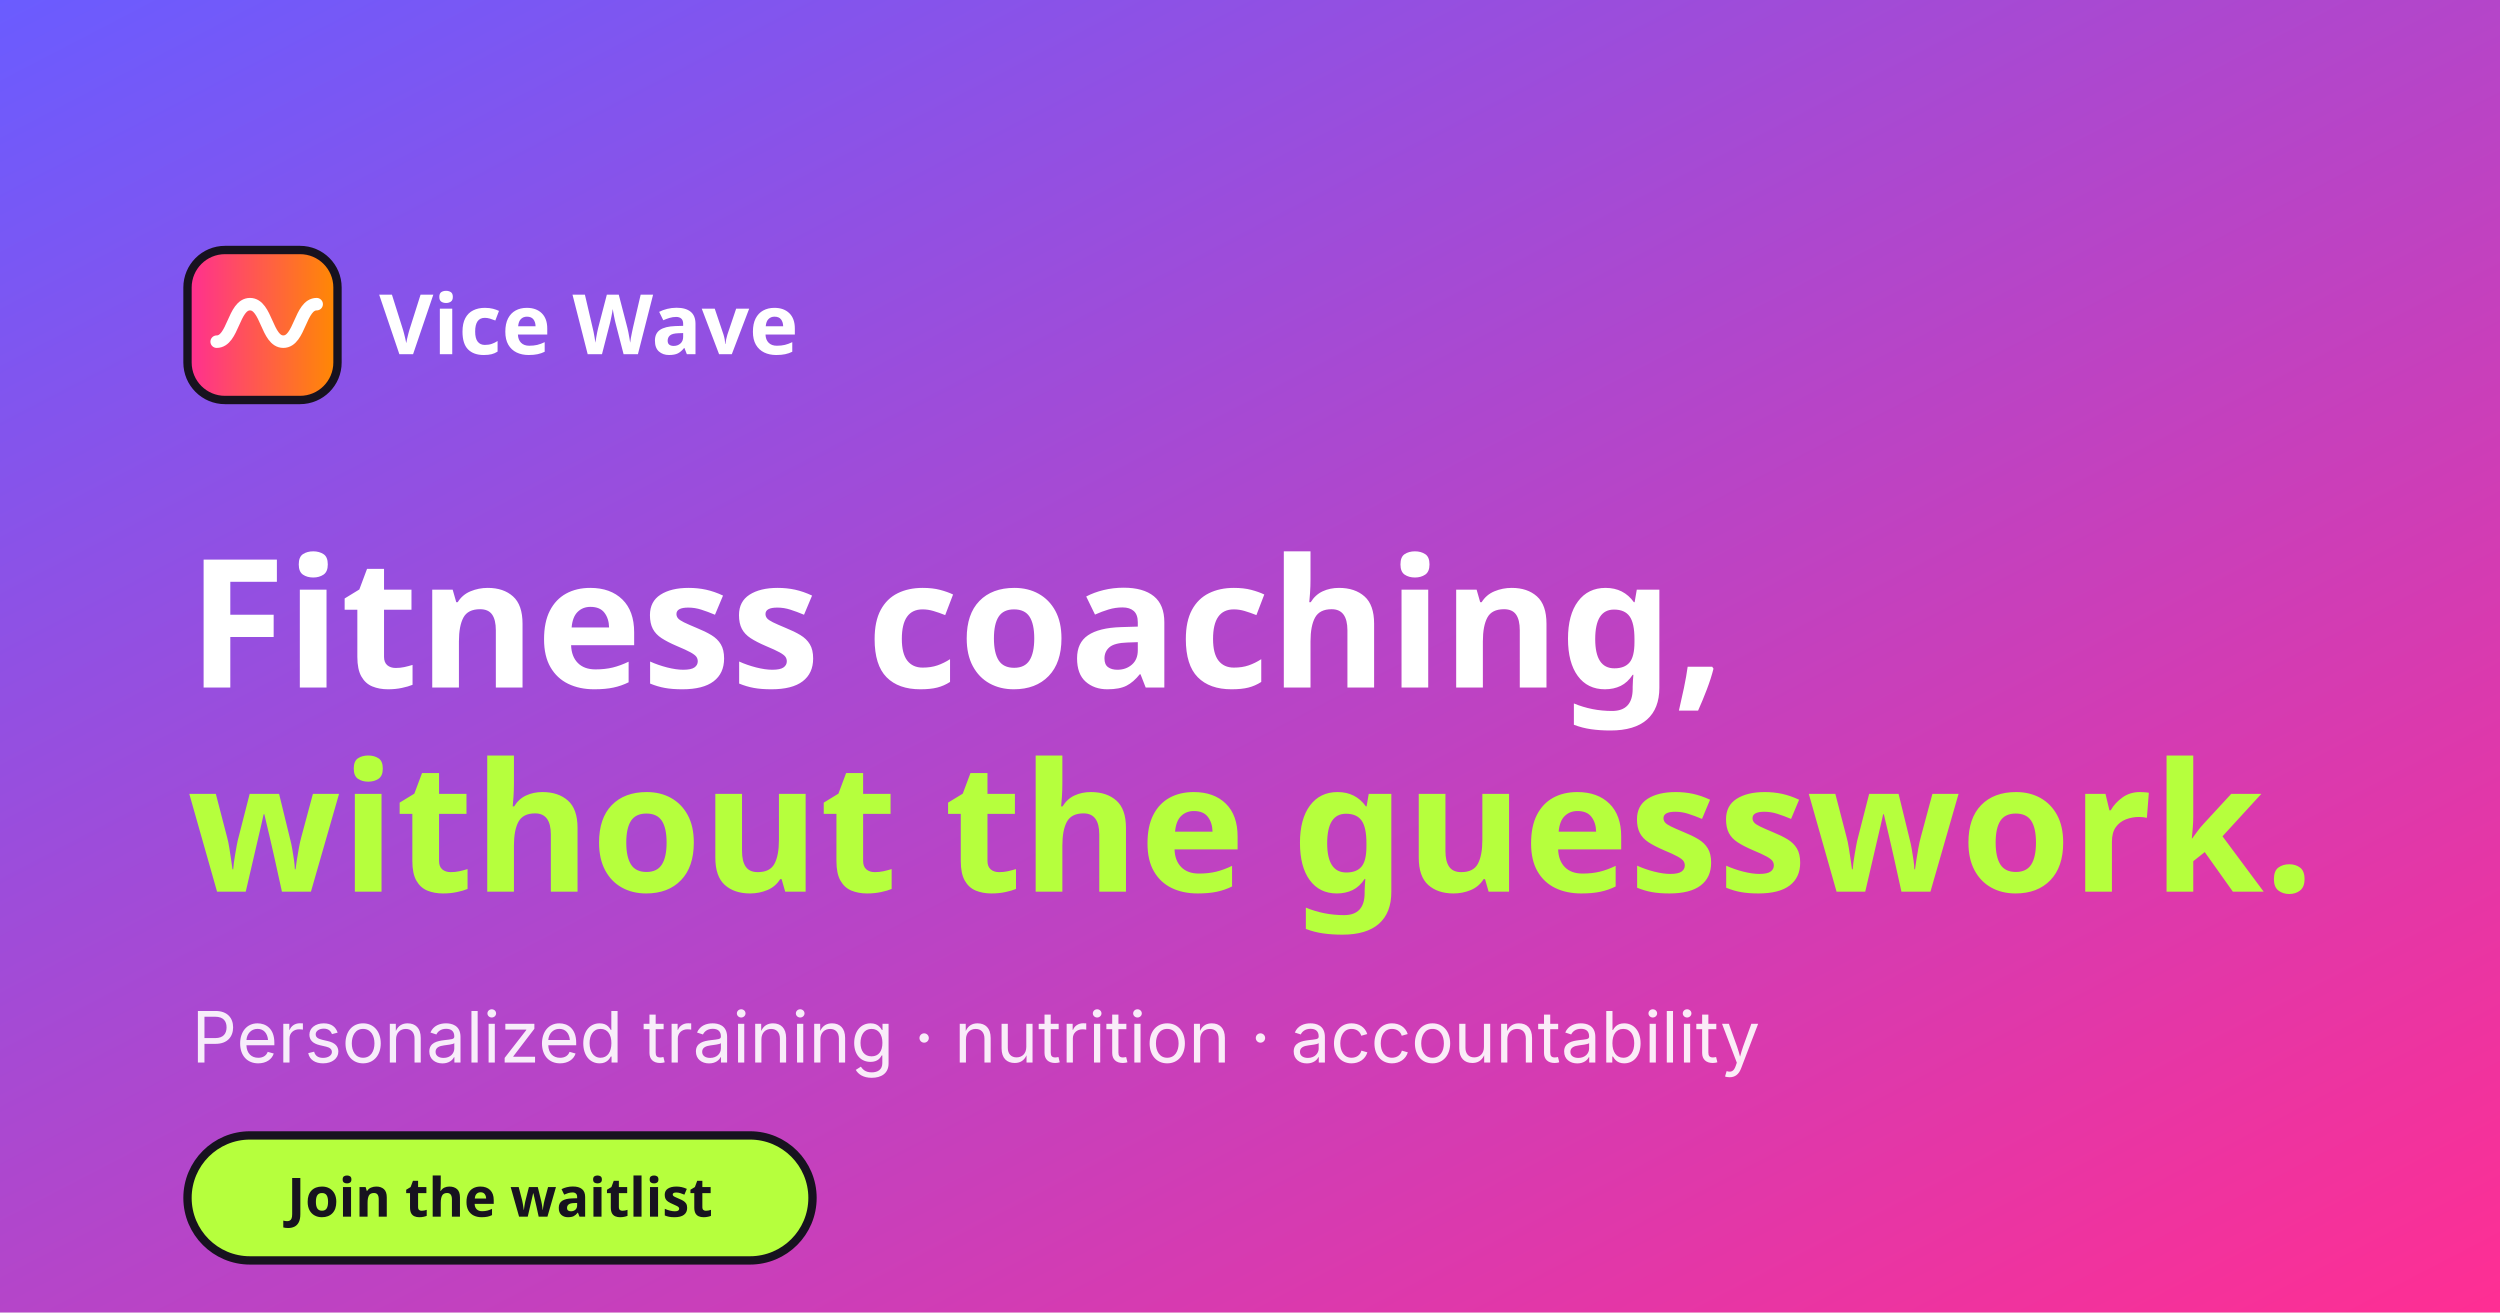
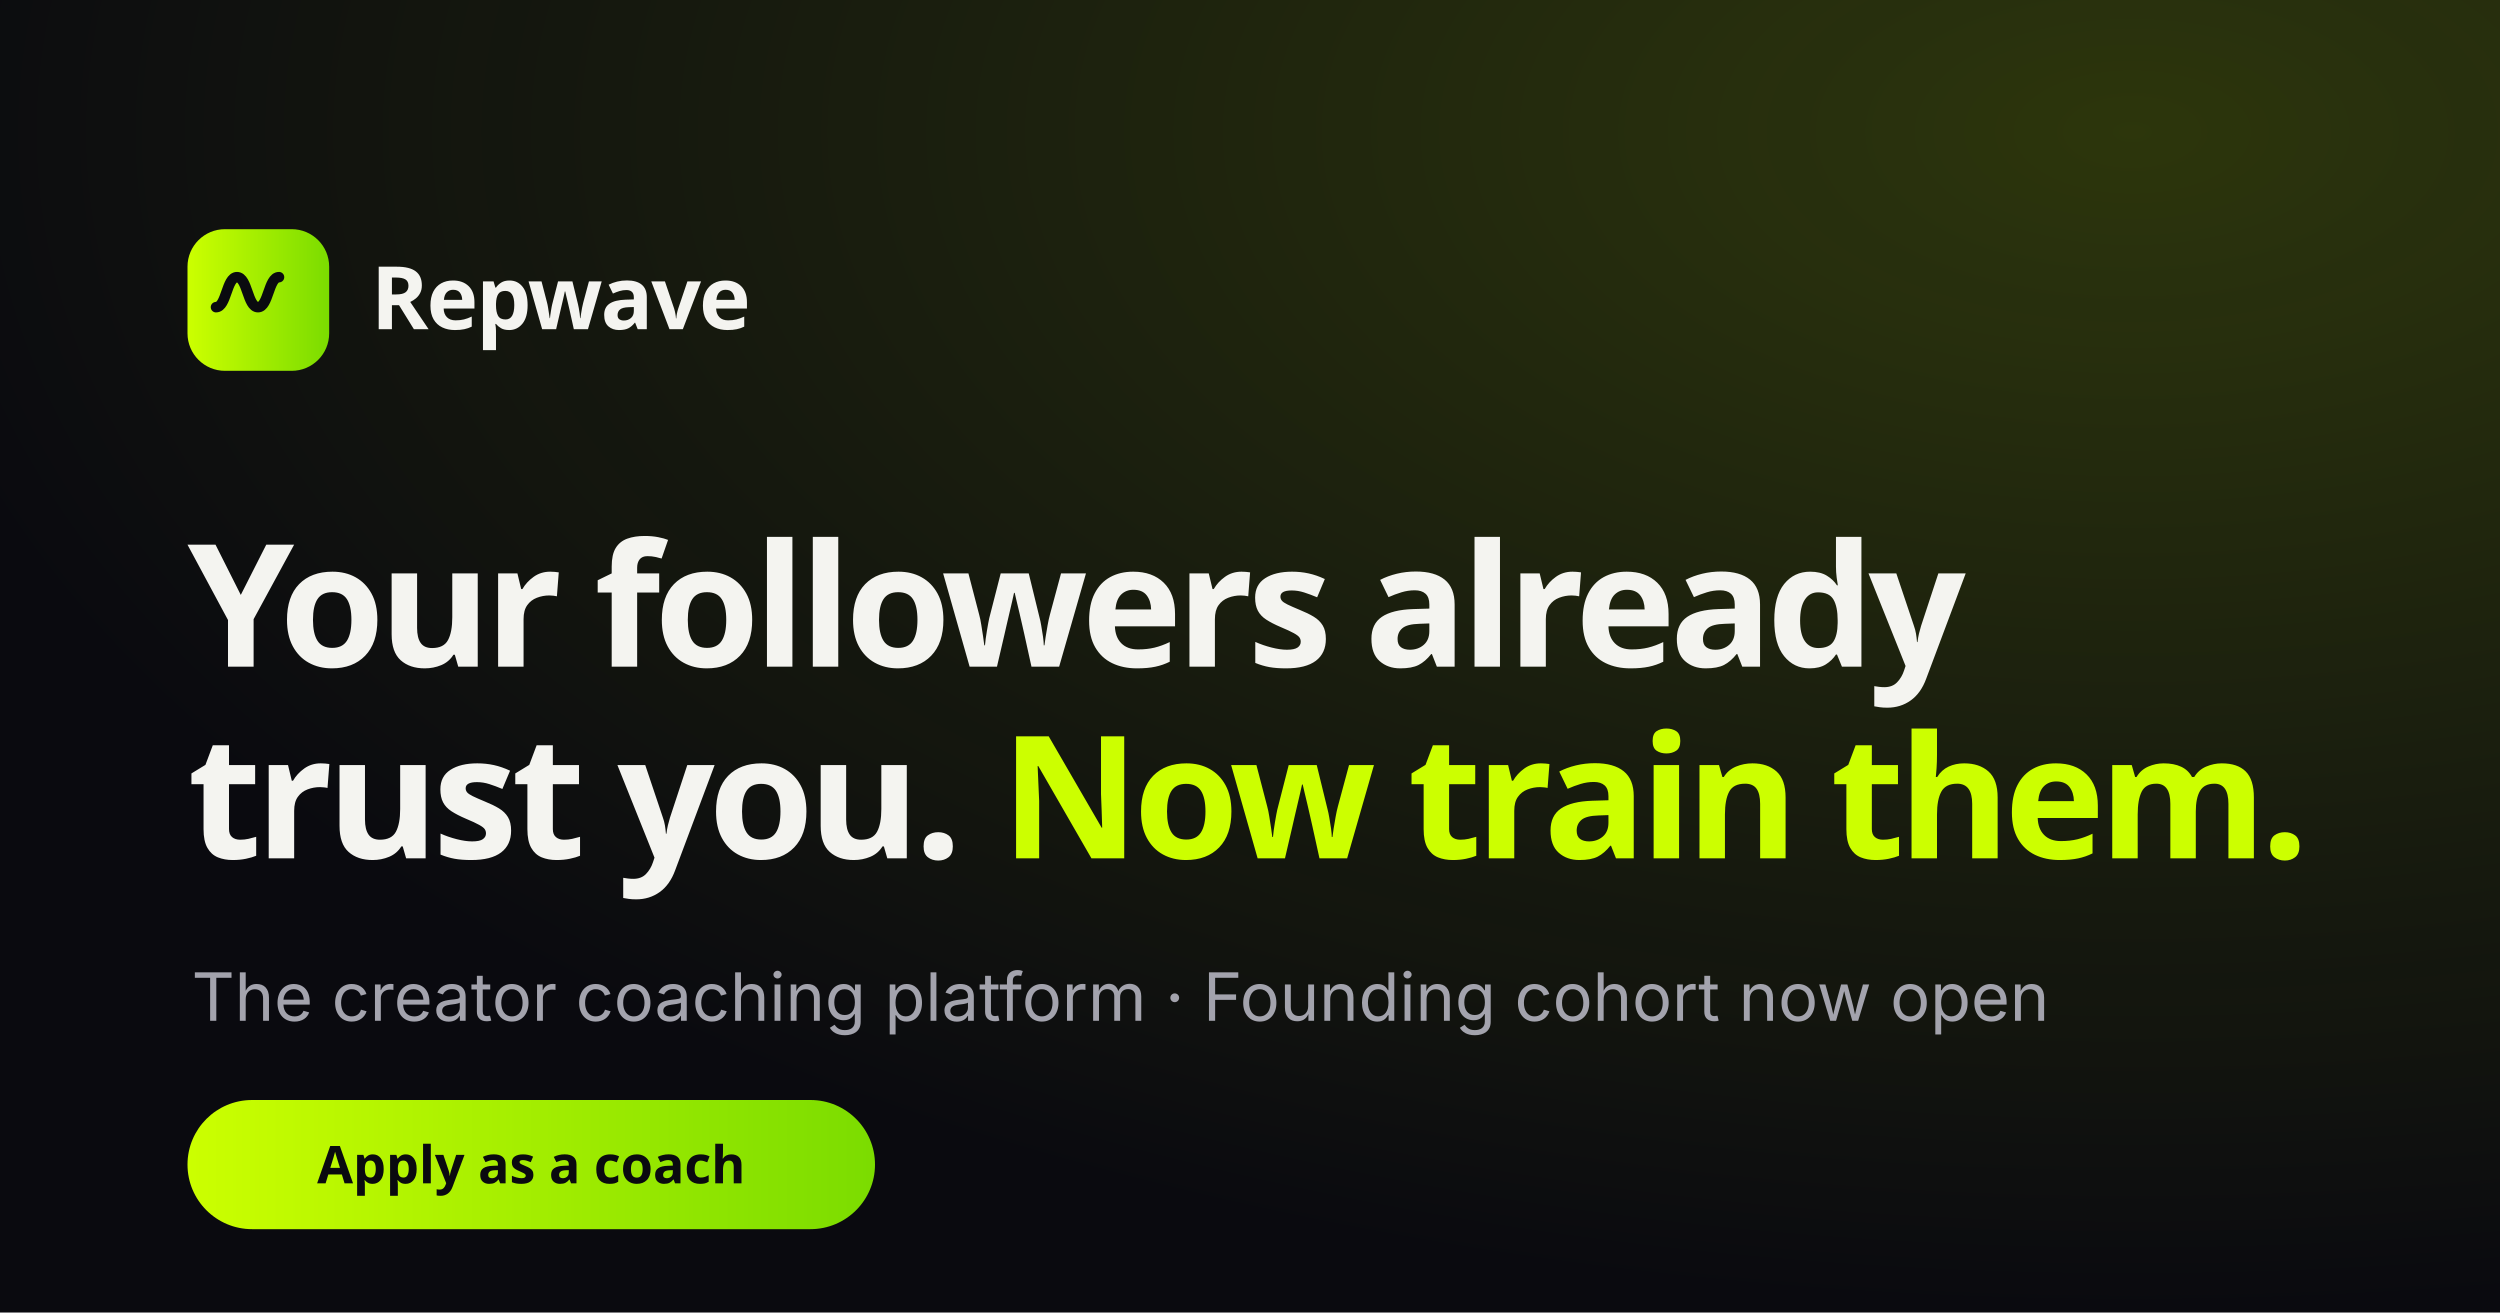
<svg xmlns="http://www.w3.org/2000/svg" viewBox="0 0 1200 630" width="1200" height="630">
  <defs>
-     <linearGradient id="bg" x1="0" y1="0" x2="1" y2="1">
-       <stop offset="0" stop-color="#6a5cff" />
-       <stop offset="1" stop-color="#ff2e93" />
+     <linearGradient id="volt" x1="0" y1="0" x2="1" y2="0">
+       <stop offset="0" stop-color="#ccff00" />
+       <stop offset="1" stop-color="#7bdc00" />
    </linearGradient>
-     <linearGradient id="hot" x1="0" y1="0" x2="1" y2="0">
-       <stop offset="0" stop-color="#ff2e93" />
-       <stop offset="1" stop-color="#ff8a00" />
-     </linearGradient>
+     <radialGradient id="glow" cx="0.85" cy="0.1" r="0.9">
+       <stop offset="0" stop-color="#ccff00" stop-opacity="0.18" />
+       <stop offset="1" stop-color="#ccff00" stop-opacity="0" />
+     </radialGradient>
  </defs>
-   <rect width="1200" height="630" fill="url(#bg)" />
-   <g transform="translate(90,120)">
-     <rect x="0" y="0" width="72" height="72" rx="18" fill="url(#hot)" stroke="#17121f" stroke-width="4" />
-     <path d="M14 46c8 0 8-18 16-18s8 18 16 18 8-18 16-18" transform="translate(0,-2)" fill="none" stroke="#fff" stroke-width="6" stroke-linecap="round" />
-     <text x="92" y="50" font-family="'Space Grotesk',sans-serif" font-size="40" font-weight="700" fill="#fff">Vice Wave</text>
+   <rect width="1200" height="630" fill="#0a0a0f" />
+   <rect width="1200" height="630" fill="url(#glow)" />
+   <g transform="translate(90,110)">
+     <rect x="0" y="0" width="68" height="68" rx="18" fill="url(#volt)" />
+     <path d="M13 44c7 0 7-20 14-20s7 20 14 20 7-20 14-20" transform="scale(0.72) translate(6,8)" fill="none" stroke="#0a0a0f" stroke-width="7" stroke-linecap="round" />
+     <text x="88" y="48" font-family="'Archivo',sans-serif" font-size="42" font-weight="800" fill="#f4f4f0" letter-spacing="-1">Repwave</text>
  </g>
-   <text x="90" y="330" font-family="'Space Grotesk',sans-serif" font-size="86" font-weight="700" fill="#fff">Fitness coaching,</text>
-   <text x="90" y="428" font-family="'Space Grotesk',sans-serif" font-size="86" font-weight="700" fill="#b6ff3d">without the guesswork.</text>
-   <text x="92" y="510" font-family="'Inter',sans-serif" font-size="34" fill="#ffffff" opacity="0.9">Personalized training · nutrition · accountability</text>
-   <g transform="translate(90,545)">
-     <rect x="0" y="0" width="300" height="60" rx="30" fill="#b6ff3d" stroke="#17121f" stroke-width="4" />
-     <text x="150" y="39" text-anchor="middle" font-family="'Space Grotesk',sans-serif" font-size="26" font-weight="700" fill="#17121f">Join the waitlist</text>
+   <text x="90" y="320" font-family="'Archivo',sans-serif" font-size="82" font-weight="900" fill="#f4f4f0" letter-spacing="-3">Your followers already</text>
+   <text x="90" y="412" font-family="'Archivo',sans-serif" font-size="82" font-weight="900" fill="#f4f4f0" letter-spacing="-3">trust you. <tspan fill="#ccff00">Now train them.</tspan>
+   </text>
+   <text x="92" y="490" font-family="'Inter',sans-serif" font-size="32" fill="#a3a3ad">The creator coaching platform · Founding cohort now open</text>
+   <g transform="translate(90,528)">
+     <rect x="0" y="0" width="330" height="62" rx="31" fill="url(#volt)" />
+     <text x="165" y="40" text-anchor="middle" font-family="'Archivo',sans-serif" font-size="25" font-weight="800" fill="#0a0a0f">Apply as a coach</text>
  </g>
</svg>
